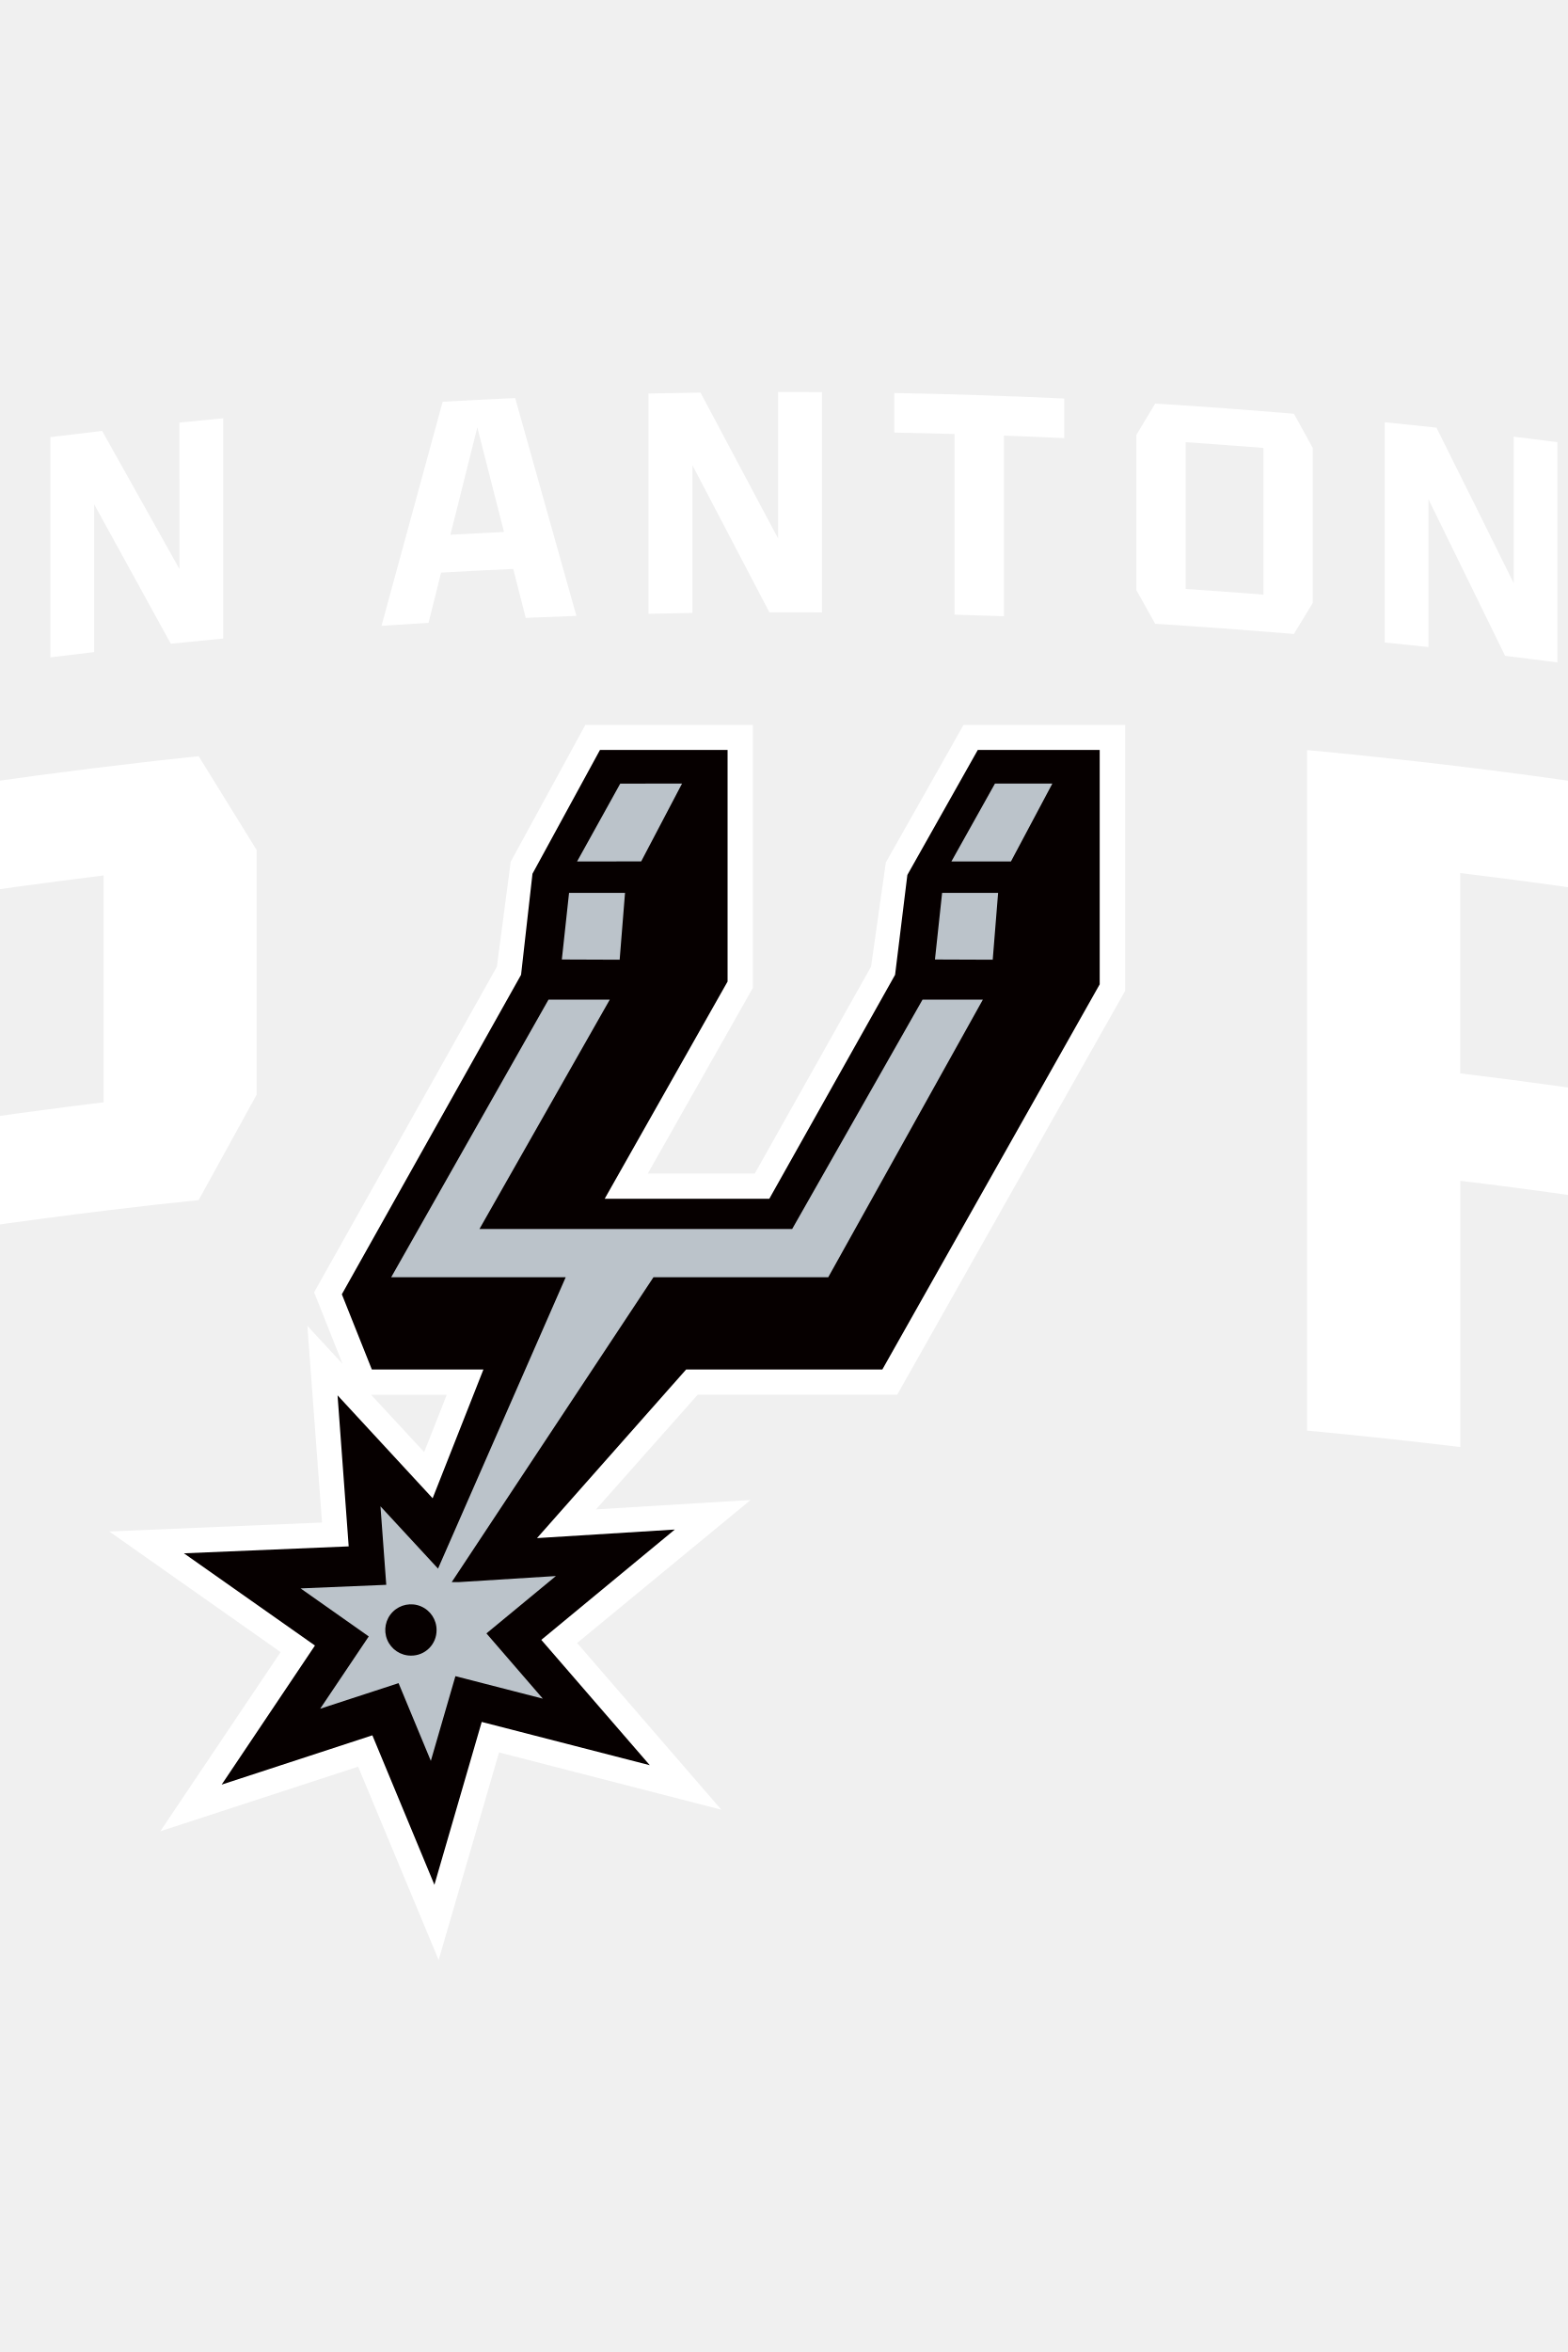
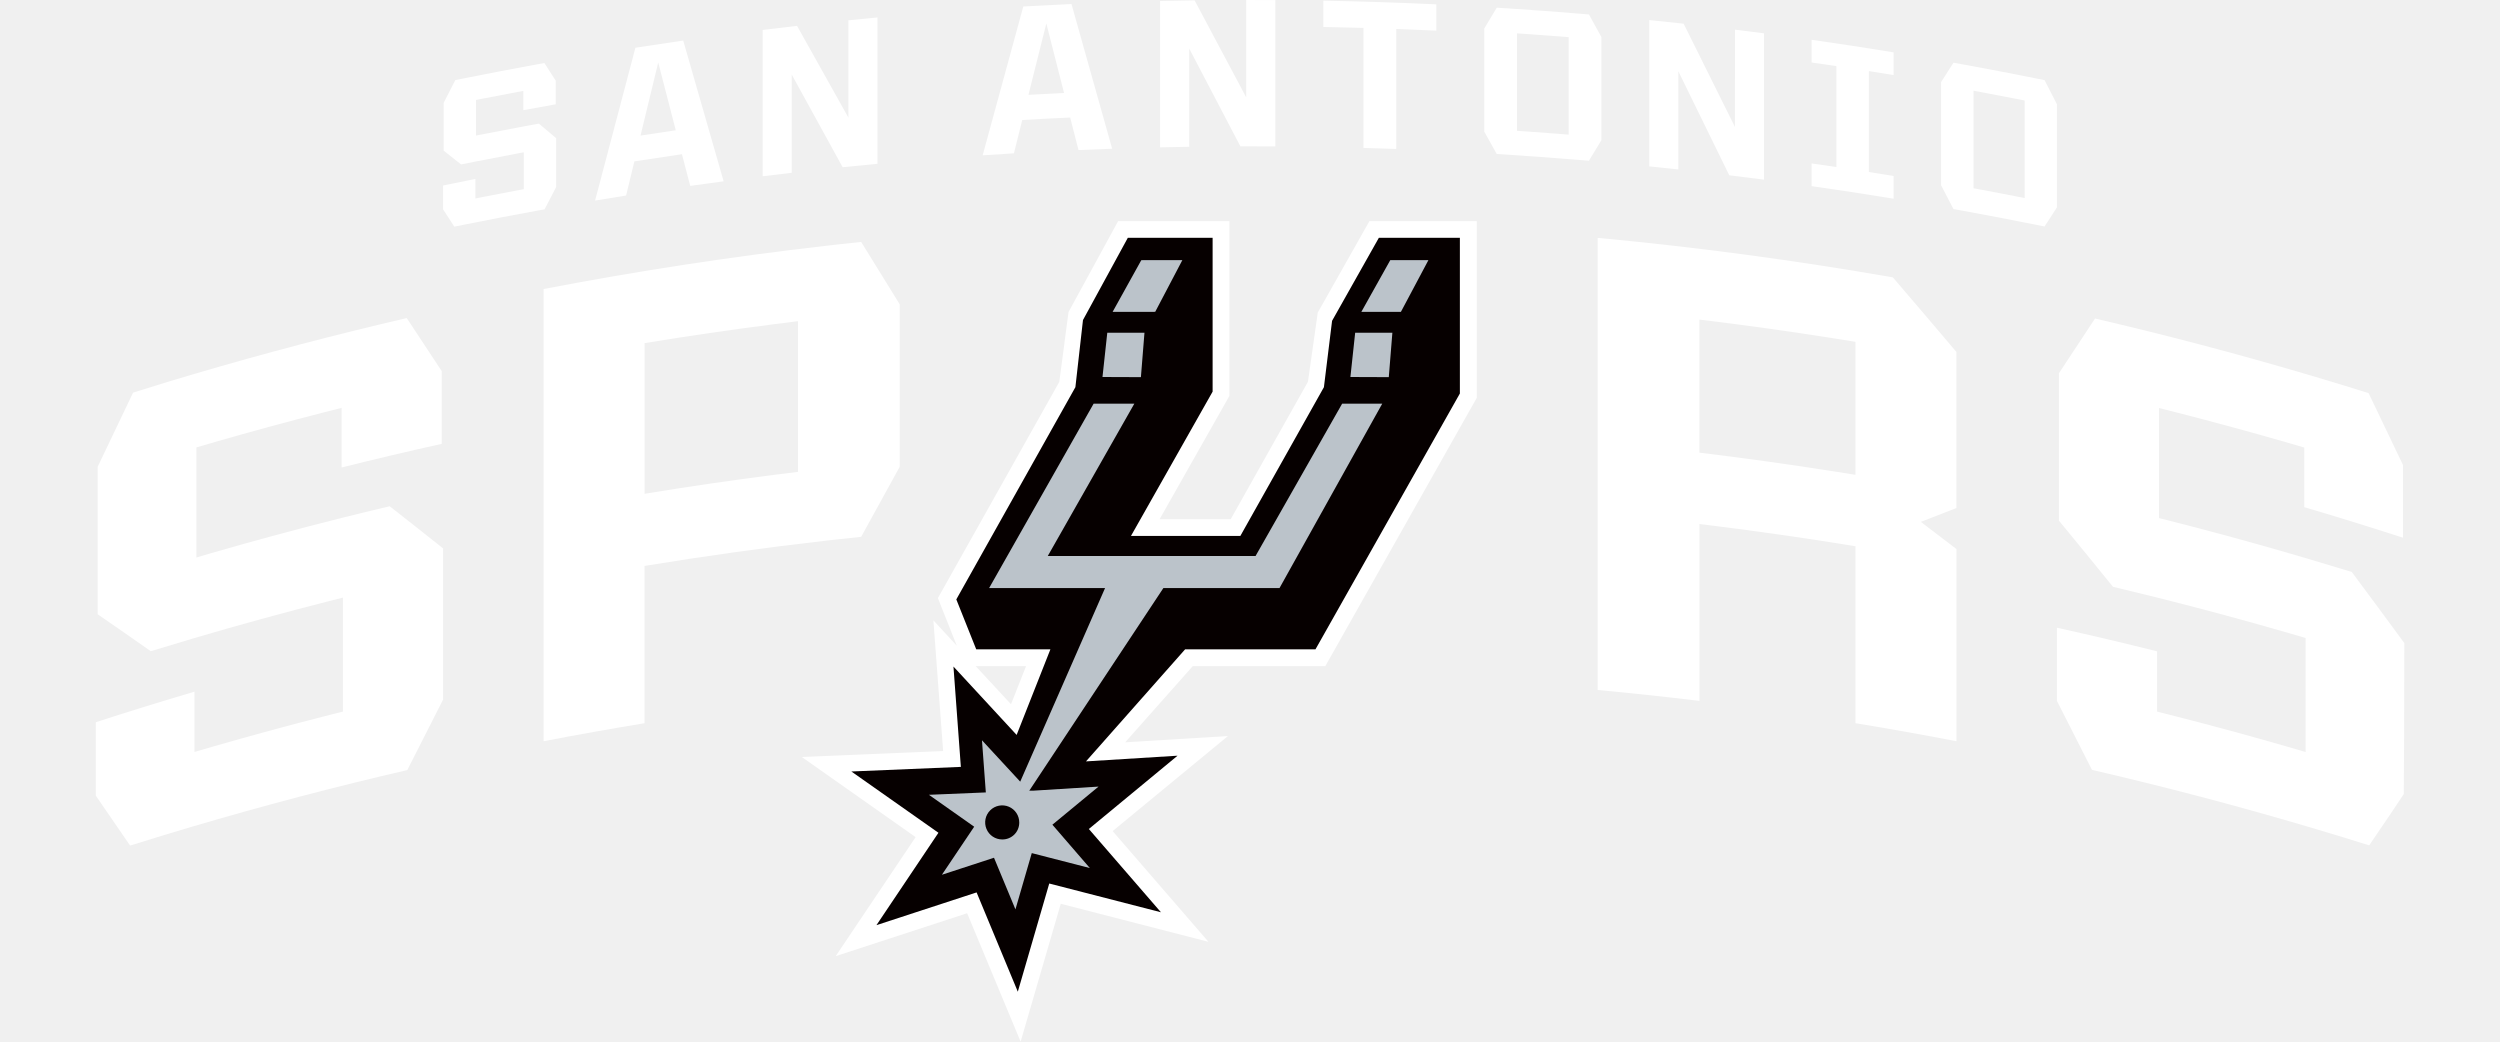
- <svg xmlns="http://www.w3.org/2000/svg" id="Layer_1" data-name="Layer 1" viewBox="1000 250 1000 1500">
+ <svg xmlns="http://www.w3.org/2000/svg" id="Layer_1" data-name="Layer 1" viewBox="300 500 2400 1000">
  <defs>
    <style>.cls-1{fill:#fff;}.cls-2{fill:#060000;}.cls-3{fill:#bbc3ca;}</style>
  </defs>
  <path class="cls-1" d="M1179,1303.64l-76.73,114.24,126.18-41.19L1279.8,1500l38.54-132.38,141.79,36.53-92-106.32,110.65-91.2-98.62,6,64.92-73.17h127.24l145.41-257.57V712.31H1614.63l-49.58,87.75-9.42,66.43-74.16,131.93h-68.25l67-118.34V712.31H1373.39l-47.61,87.25-8.84,67-116.57,207.61,18.16,45.69-22.48-24.31,9.36,125.46-135.69,5.7Zm57.69-164.14H1285l-14.44,36.58Z" />
  <path class="cls-1" d="M628,997.21q-63.18,15.81-125.9,34c-4.53,1.32-9.07,2.63-13.58,4V929.52q9.24-2.74,18.54-5.4,51.26-14.79,102.9-28,9-2.33,18-4.58v57.24q47.92-12,96.08-22.69V856.26q-16.78-25.54-33.57-50.91c-8.19,1.91-16.34,3.82-24.52,5.78l-1.1.27Q562.18,836,460.7,866.69L453.35,869q-12.83,3.91-25.6,7.93-17,35.49-34,71.21h0v141.56q25.47,17.52,51,35.45,21-6.45,41.9-12.62,64.23-18.93,128.92-35.39l13.67-3.44V1183.1c-6,1.52-12,3-18,4.57q-53.49,13.66-106.64,29c-6,1.71-11.91,3.46-17.91,5.22v-57.87q-47.5,14-94.73,29.33v70.47l0,0q16.43,23.89,32.94,47.92,12.38-3.88,24.78-7.67l8.15-2.5q103.14-31.32,207.56-56.3,12.81-3.09,25.61-6,17.17-33.91,34.35-67.64V1026.46Q699.67,1006,674.1,986,651,991.45,628,997.21" />
  <path class="cls-1" d="M2608.11,1117.29q-25.14-34.27-50.39-68.18-22.77-7-45.61-13.73-62.62-18.45-125.79-34.57c-4.56-1.13-9.12-2.3-13.69-3.46V891.69q9.35,2.32,18.67,4.73,51.6,13.25,102.9,28,9,2.6,17.91,5.22v57.24q47.55,14,94.76,29.32V946.42q-16.45-34.62-33-69c-8-2.52-16.1-5-24.15-7.49l-1.11-.33q-101.38-31-204-55.88l-7.45-1.79c-8.63-2.09-17.3-4.14-25.93-6.15q-17.33,26.21-34.65,52.53V999.83q26,31.53,51.85,63.47,21.24,5.06,42.36,10.34,64.74,16.21,129,34.85c4.53,1.34,9.08,2.65,13.6,4v109.44q-9-2.62-17.91-5.21-53.14-15.37-106.64-29-9-2.29-18.05-4.56v-57.87q-47.92-12-96.11-22.65V1173s.05,0,.07.06q16.78,33,33.53,66,12.59,2.94,25.14,5.93l8.28,2q104.31,25.18,207.44,56.71,12.66,3.88,25.28,7.83c11.25-16.39,33.36-49.17,33.21-49.23.15-.12.52-96.82.52-145" />
  <path class="cls-1" d="M1100.3,735.13c-2.66.33-5.31.61-8,.92q-135.76,15.53-270.45,41.44v434.07q48.39-9.32,96.93-17.28v-151q86.54-14.23,173.52-24.17l8-.91q13.18-1.49,26.42-2.85,18.49-33.74,37-67.23v-156q-18.49-30-37-59.86c-8.81.92-17.63,1.89-26.42,2.85m-34.23,95.23V953q-11.07,1.35-22.16,2.76-62.66,8-125.11,18.29V829.39q62.43-10.26,125.11-18.25,11.07-1.44,22.16-2.81Z" />
  <path class="cls-1" d="M2144,1001q17.07-6.75,34.15-13.31V837.89q-30.46-36.06-61-71.59-141-24.64-283.39-37.93v434q48.91,4.59,97.7,10.48V1003.06q37.52,4.53,74.95,9.89,12.53,1.77,25,3.64,25,3.74,49.86,7.82v169.87c1.68.26,3.36.56,5.06.82q46,7.64,91.87,16.46V1027.08Q2161,1013.94,2144,1001m-85.49-48.75q-63.42-10-127.08-17.7V806.8q64.27,7.77,128.34,17.91c7.16,1.12,14.28,2.26,21.45,3.43v127.7q-11.34-1.86-22.71-3.64" />
  <path class="cls-1" d="M802.39,621.43q-20.5,3.81-41,7.86c-1.48.28-2.95.58-4.43.88V595.94c2-.39,4-.79,6.06-1.17q16.72-3.3,33.51-6.45c1.93-.37,3.89-.71,5.85-1.08v18.51q15.55-2.87,31.15-5.64V577.52c-3.63-5.7-7.25-11.33-10.88-17-2.65.49-5.29,1-7.94,1.43l-.36.07q-33.27,6.08-66.47,12.74c-.79.18-1.6.32-2.41.49l-8.4,1.68c-3.71,7.3-7.45,14.57-11.16,21.85v45.8q8.39,6.63,16.74,13.29,6.86-1.39,13.7-2.76,21-4.14,42-8.1l4.47-.81v35.41c-2,.36-3.93.72-5.85,1.1q-17.4,3.24-34.75,6.66c-2,.39-3.91.77-5.85,1.17V671.8q-15.52,3.08-31.05,6.3v22.8l0,0q5.39,8.33,10.81,16.69c2.7-.56,5.4-1.1,8.1-1.65.89-.18,1.78-.34,2.67-.54q33.77-6.78,67.59-12.95l8.31-1.5q5.55-10.71,11.1-21.36l-.18,0,.18-.2V632.62l-16.58-13.94-15,2.75" />
  <path class="cls-1" d="M910,545.82q-19.38,73.26-38.72,146.73c9.92-1.66,19.87-3.26,29.79-4.86Q905,671.33,909,654.92q22.86-3.58,45.67-6.89,4,15.22,7.93,30.42,16-2.25,32.1-4.4-19.41-67.65-38.81-135.11-23,3.31-45.85,6.88m4.86,84.35q8.52-35.11,17-70.19,8.42,32.52,16.83,65.08c-11.29,1.67-22.59,3.35-33.88,5.11" />
  <path class="cls-1" d="M1114.48,612.94q-24.68-44.22-49.32-88.12-16.46,1.88-33,3.94V669.21c9.31-1.12,18.6-2.26,27.9-3.33V571.61q24.42,44.32,48.87,88.91c11.17-1.15,22.31-2.22,33.46-3.29V516.76q-14,1.32-27.94,2.75Z" />
  <path class="cls-1" d="M1282.36,506.21q-19.5,71.32-39,142.89,15-1,30-1.91,4-16,8-32,23-1.33,46-2.35,4,15.58,8,31.2c10.78-.47,21.54-.87,32.31-1.26q-19.53-69.59-39.05-138.92-23.1,1.07-46.22,2.37m4.91,84.81q8.58-34.29,17.17-68.5,8.46,33.35,17,66.73-17.09.82-34.16,1.77" />
  <path class="cls-1" d="M1496.35,593.44q-24.76-46.71-49.52-93.06-16.61.21-33.17.59V641.45q14-.35,28-.54V546.64q24.57,46.77,49.1,93.84,16.8,0,33.56.07V500.08c-9.32-.07-18.68-.1-28-.07Z" />
  <path class="cls-1" d="M1570.43,525.89q19.23.35,38.47.9V642q15.75.43,31.49,1V527.81c12.83.48,25.62,1,38.46,1.6V504.17q-54.21-2.52-108.42-3.53Z" />
  <path class="cls-1" d="M1965.56,621.91q-24.6-49.74-49.27-99.17-16.51-1.8-33-3.46V659.73q14,1.41,27.91,2.93V568.4q24.46,49.77,48.89,99.88,16.65,2,33.36,4.19V532c-9.29-1.2-18.58-2.39-27.87-3.51Z" />
  <path class="cls-1" d="M2039.16,560c7.92,1.12,15.83,2.29,23.76,3.46v96.9q-11.9-1.75-23.76-3.46v21.8q39.37,5.58,78.71,12.06,0-10.9,0-21.78-11.86-2-23.73-3.83v-96.9q11.87,1.86,23.73,3.81c0-7.27,0-14.52,0-21.79q-39.3-6.45-78.71-12.06V560" />
  <path class="cls-1" d="M1825.35,513.88l-8.78-.74c-.08,0-.15,0-.18,0q-33.77-2.79-67.53-5c-1-.08-2.1-.13-3.16-.21l-8.83-.54c-4,6.65-8,13.33-12,20v98.94c4,7.17,8,14.34,12,21.49,3,.2,5.88.38,8.83.56,1.06.06,2.11.15,3.16.2q33.8,2.22,67.53,5l.18,0,8.78.74q6-9.89,12-19.72v-99q-6-10.9-12-21.8m-19.41,29.94v85.52c-2.72-.23-5.44-.46-8.17-.66-11.09-.88-22.18-1.68-33.29-2.46-2.73-.2-5.45-.38-8.17-.56V532l8.17.56q16.66,1.15,33.29,2.45c2.73.23,5.45.43,8.17.66Z" />
  <path class="cls-1" d="M2274.66,600.13q-5.92-11.62-11.88-23.2l-8.68-1.75a.78.78,0,0,0-.18,0q-33.28-6.72-66.72-12.82l-3.16-.56-8.72-1.6c-4,6.23-7.92,12.44-11.91,18.67v98.91c4,7.63,7.94,15.26,11.91,22.91,2.92.52,5.82,1,8.72,1.58,1.07.18,2.11.36,3.16.56q33.39,6.11,66.72,12.82c.08,0,.12,0,.18,0,2.9.58,5.82,1.17,8.68,1.78q6-9.2,11.88-18.34Zm-31,4.5v85.51c-2.7-.54-5.37-1.09-8.07-1.6q-16.44-3.24-32.92-6.29c-2.71-.53-5.37-1-8.08-1.52V587.08c2.71.49,5.41,1,8.08,1.5q16.48,3.09,32.92,6.31c2.7.54,5.37,1.05,8.07,1.6v8.14" />
  <polygon class="cls-2" points="1332.38 871.69 1218.06 1075.43 1237.19 1123.39 1308.37 1123.39 1275.97 1205.53 1215.32 1139.89 1222.42 1236.21 1117.32 1240.63 1200.9 1299.45 1141.39 1388.15 1237.53 1356.71 1277.1 1452.03 1307.28 1348.17 1414.5 1375.78 1345.29 1295.83 1430.45 1225.47 1342.54 1230.94 1437.68 1123.39 1562.84 1123.39 1701.48 877.76 1701.48 728.29 1623.71 728.29 1578.79 807.99 1570.96 871.69 1490.74 1014.5 1385.73 1014.5 1464.11 875.98 1464.11 728.29 1382.71 728.29 1339.66 807.23 1332.38 871.69" />
  <polygon class="cls-3" points="1671.29 749.71 1634.68 749.71 1606.88 799.41 1644.86 799.41 1671.29 749.71" />
  <polygon class="cls-3" points="1435.07 749.71 1395.64 749.76 1368.1 799.41 1409 799.36 1435.07 749.71" />
  <polygon class="cls-3" points="1360.85 1064.57 1279.41 1250.39 1242.69 1210.66 1246.39 1260.73 1191.74 1263.01 1235.22 1293.64 1204.23 1339.76 1254.24 1323.43 1274.82 1373.01 1290.5 1318.98 1346.26 1333.33 1310.29 1291.71 1354.6 1255.13 1292.43 1259.02 1288.13 1259.02 1416.83 1064.57 1528.32 1064.57 1626.96 887.51 1588.47 887.51 1505.32 1033.78 1305.85 1033.78 1388.97 887.51 1349.89 887.51 1249.53 1064.57 1360.85 1064.57" />
  <polygon class="cls-3" points="1398.69 819.43 1362.99 819.43 1358.39 861.92 1395.27 862.06 1398.69 819.43" />
  <polygon class="cls-3" points="1636.68 819.43 1600.96 819.43 1596.39 861.92 1633.24 862.06 1636.68 819.43" />
  <path class="cls-2" d="M1262.17,1305.88a16.13,16.13,0,0,0,16.31-16.28,16.36,16.36,0,1,0-16.31,16.28" />
</svg>
